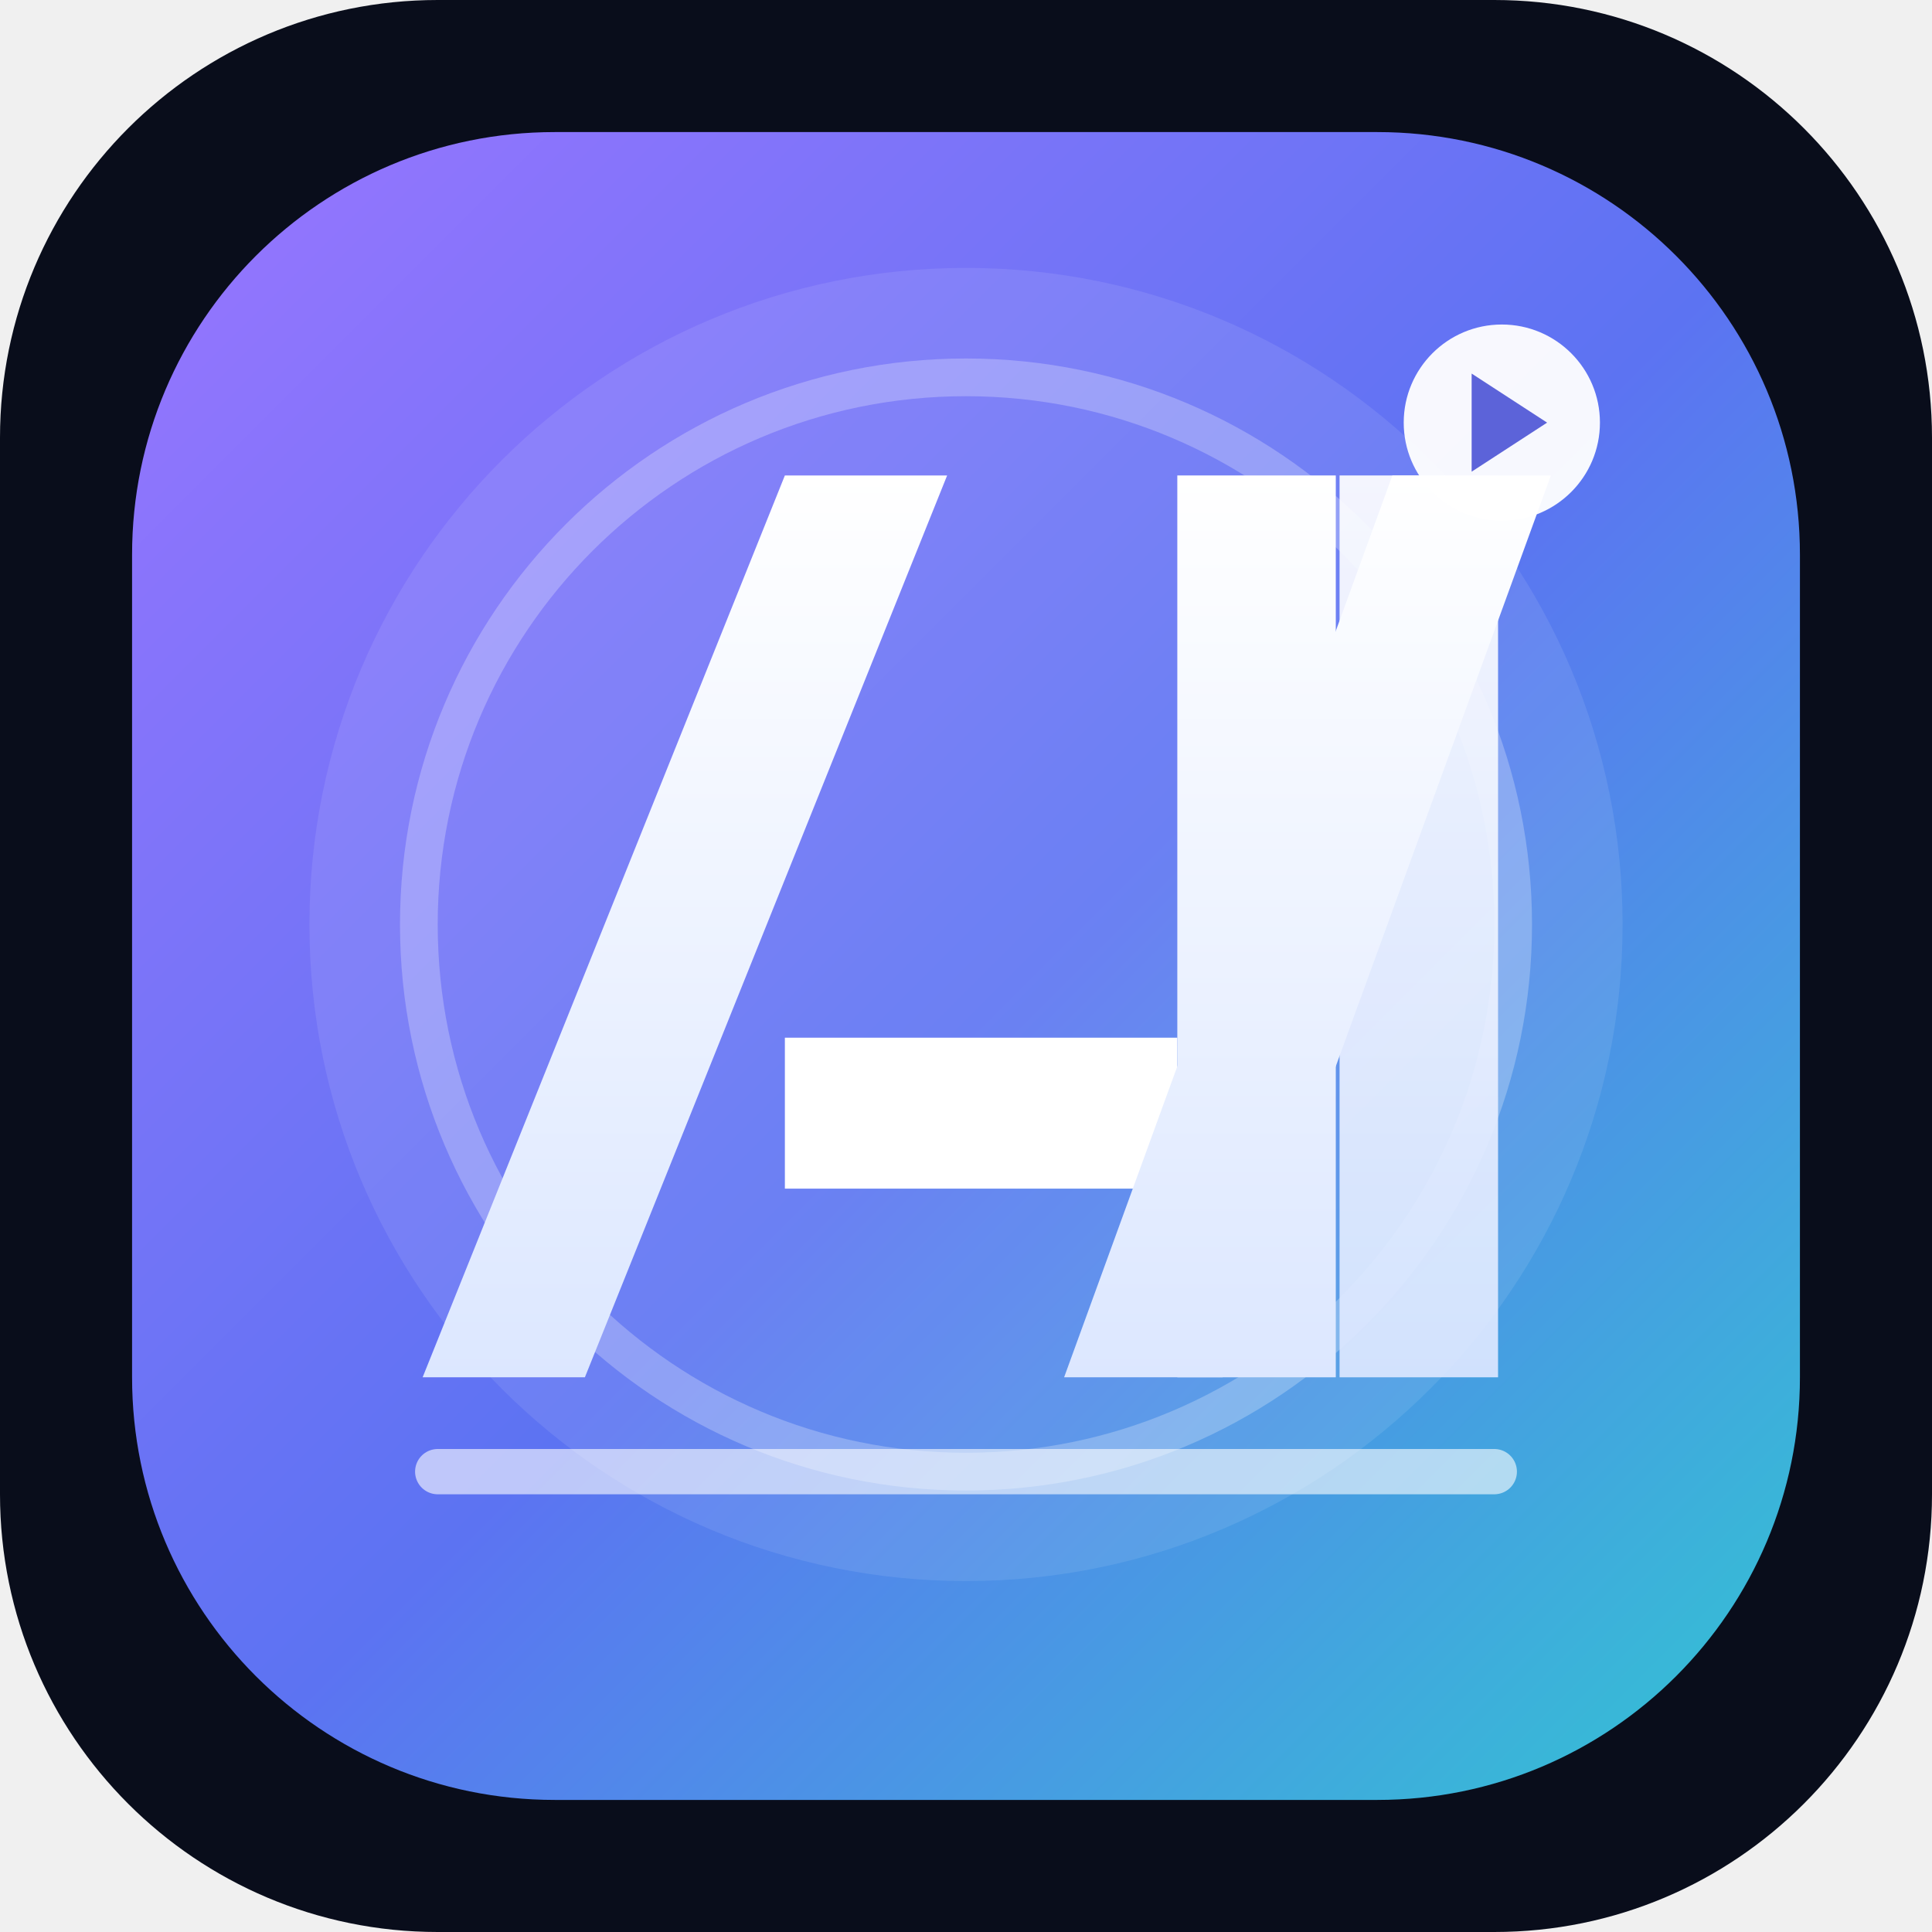
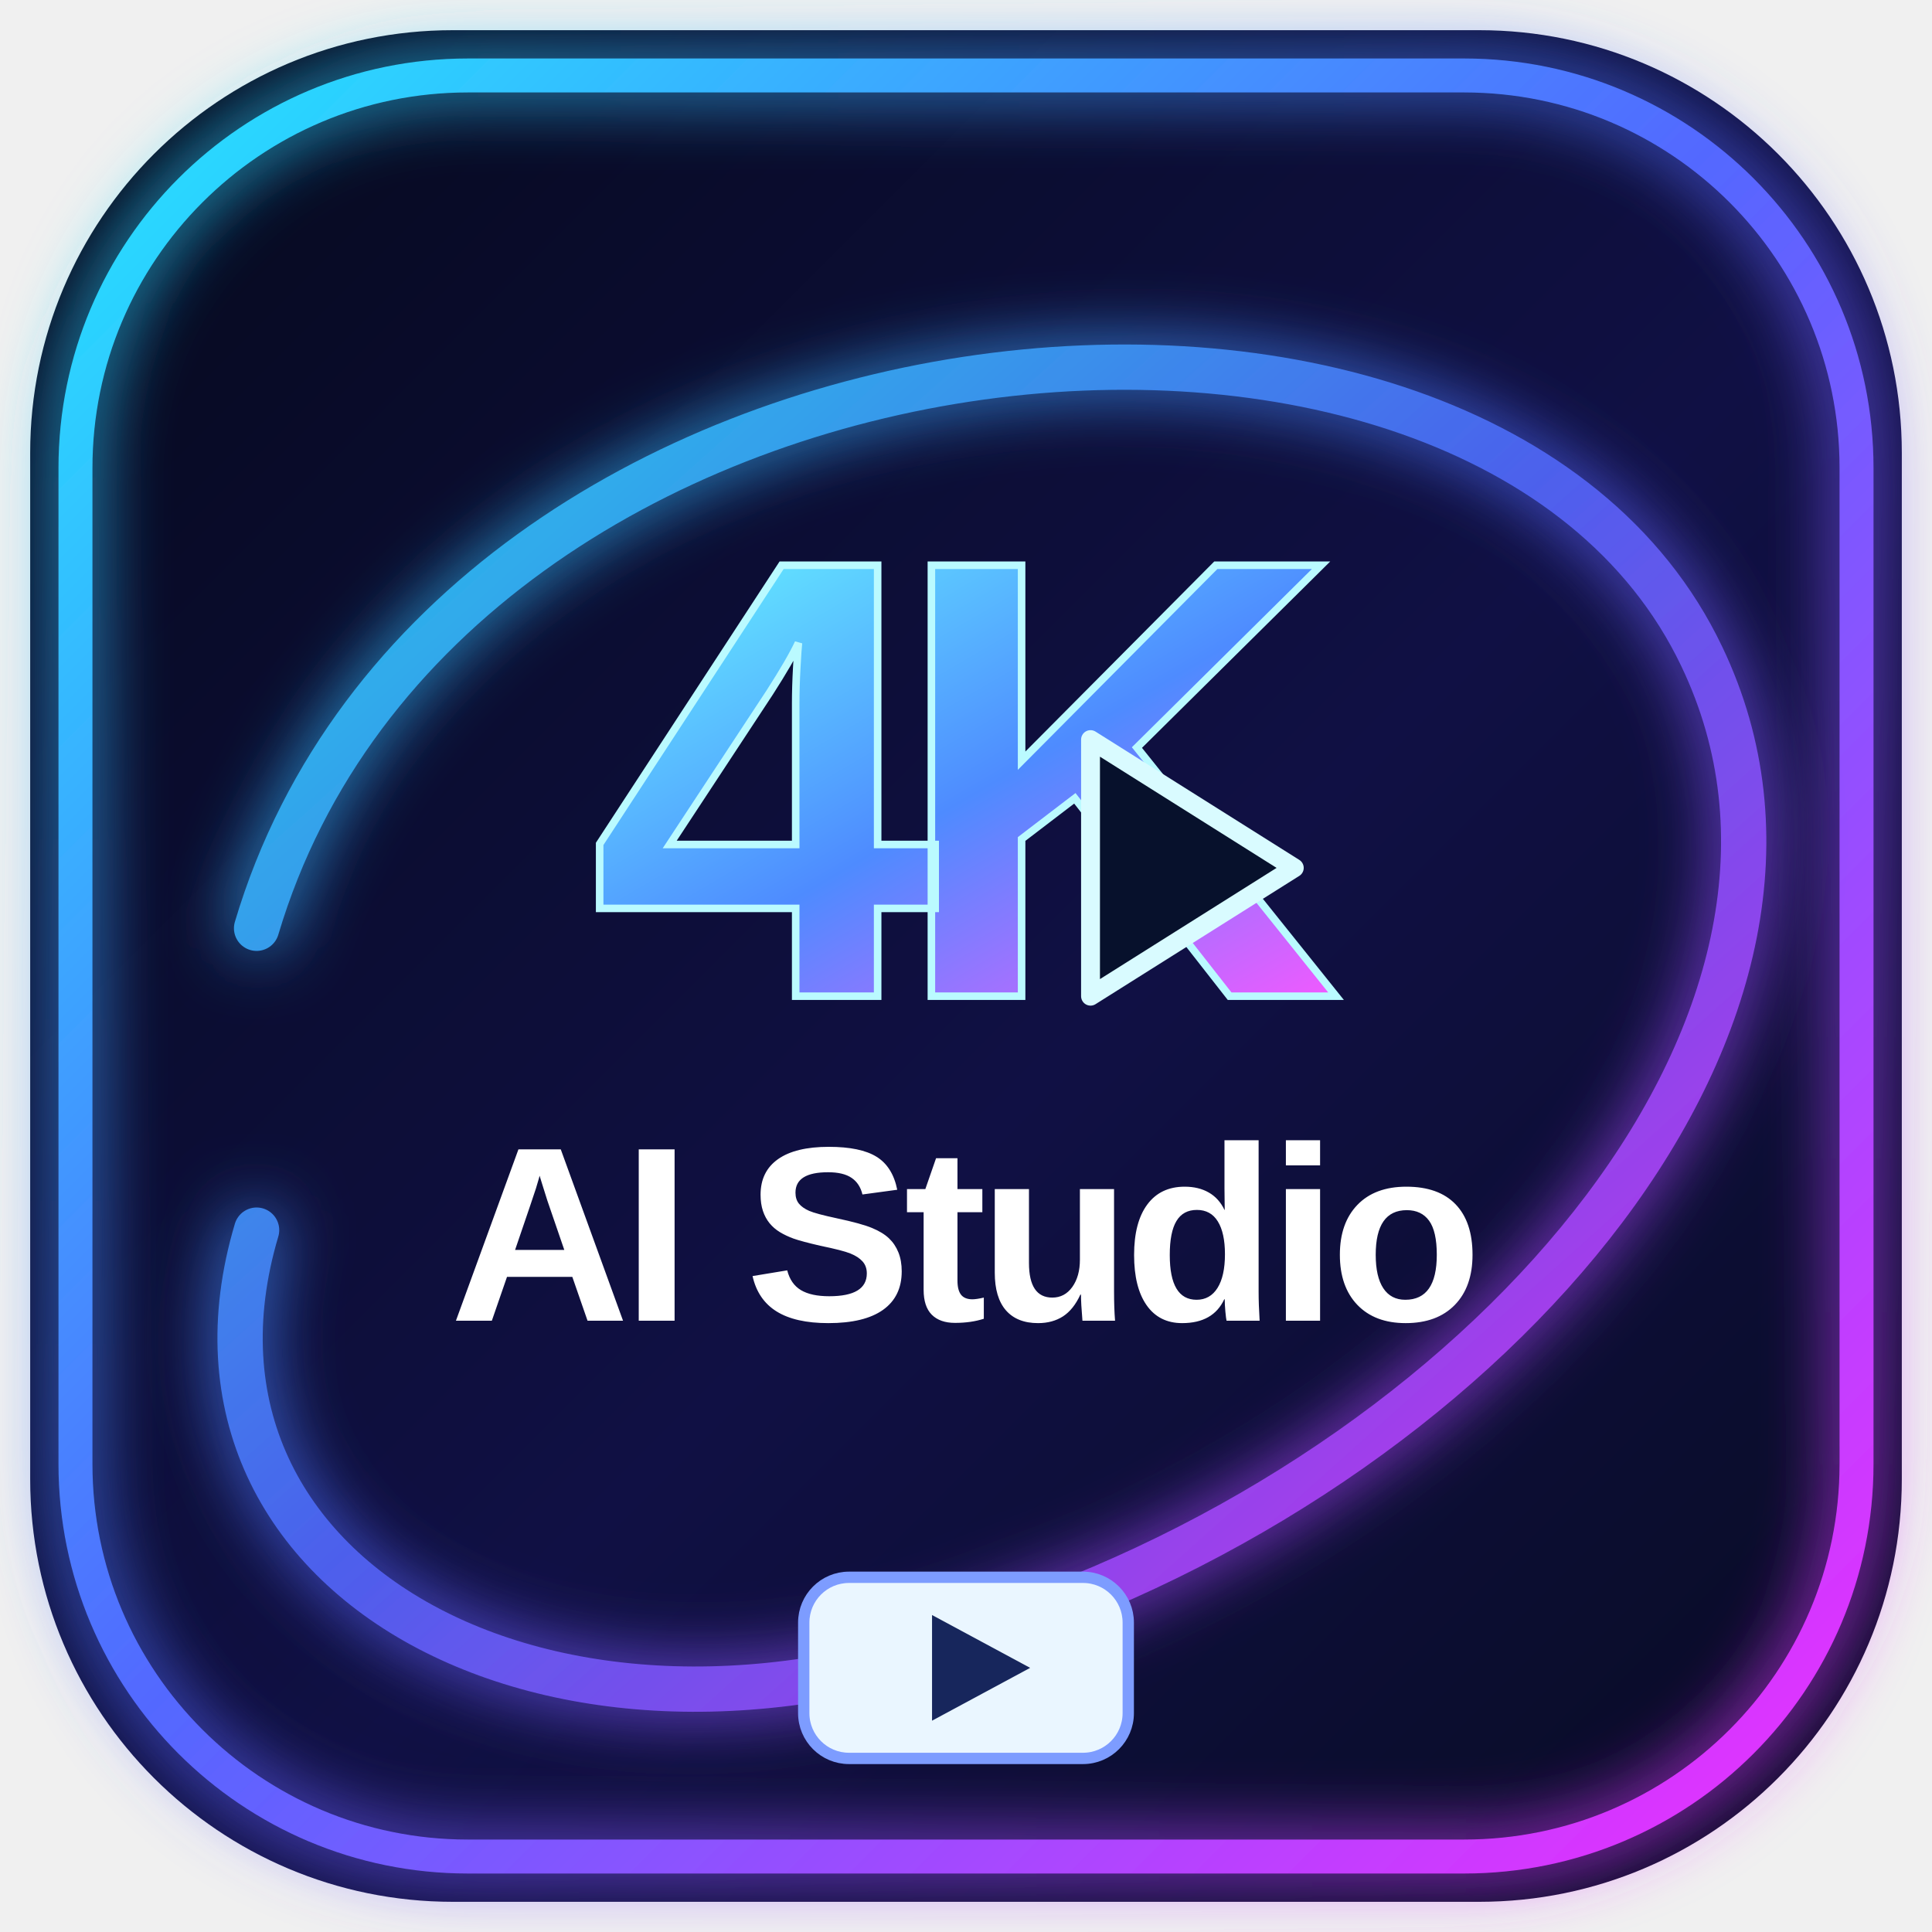
<svg xmlns="http://www.w3.org/2000/svg" viewBox="0 0 512 512">
  <defs>
    <linearGradient id="bg" x1="0" y1="0" x2="1" y2="1">
-       <stop stop-color="#9a75ff" />
-       <stop offset=".52" stop-color="#5c73f2" />
-       <stop offset="1" stop-color="#31c6d2" />
+       <stop stop-color="#05091b" />
+       <stop offset=".55" stop-color="#101044" />
+       <stop offset="1" stop-color="#080b22" />
    </linearGradient>
-     <linearGradient id="shine" x1="0" y1="0" x2="0" y2="1">
-       <stop stop-color="#fff" />
-       <stop offset="1" stop-color="#dce7ff" />
+     <linearGradient id="neon" x1="0" y1="0" x2="1" y2="1">
+       <stop stop-color="#24e8ff" />
+       <stop offset=".48" stop-color="#5368ff" />
+       <stop offset="1" stop-color="#f02cff" />
    </linearGradient>
-     <filter id="shadow" x="-30%" y="-30%" width="160%" height="160%">
-       <feGaussianBlur stdDeviation="12" />
+     <linearGradient id="letters" x1="0" y1="0" x2="1" y2="1">
+       <stop stop-color="#66f6ff" />
+       <stop offset=".52" stop-color="#4e8bff" />
+       <stop offset="1" stop-color="#f05aff" />
+     </linearGradient>
+     <filter id="glow" x="-50%" y="-50%" width="200%" height="200%">
+       <feGaussianBlur stdDeviation="9" result="b" />
+       <feMerge>
+         <feMergeNode in="b" />
+         <feMergeNode in="SourceGraphic" />
+       </feMerge>
    </filter>
  </defs>
-   <rect width="512" height="512" rx="116" fill="#090d1b" />
-   <rect x="35" y="35" width="442" height="442" rx="112" fill="url(#bg)" />
-   <circle cx="256" cy="245" r="174" fill="#fff" opacity=".09" />
-   <circle cx="256" cy="245" r="145" fill="none" stroke="#fff" stroke-width="10" opacity=".25" />
-   <path d="M112 365 208 126h43l-96 239z" fill="url(#shine)" />
-   <path d="M208 275h104v40H208z" fill="#fff" />
-   <path d="M312 126h42v239h-42z" fill="url(#shine)" />
-   <path d="M355 126h42v239h-42z" fill="url(#shine)" opacity=".92" />
-   <path d="M282 365 369 126h42l-87 239z" fill="url(#shine)" />
-   <path d="M116 390h280" stroke="#fff" stroke-width="12" stroke-linecap="round" opacity=".6" />
-   <circle cx="398" cy="112" r="26" fill="#fff" opacity=".95" />
-   <path d="m390 99 20 13-20 13z" fill="#5c63d9" />
+   <rect x="8" y="8" width="496" height="496" rx="112" fill="url(#bg)" />
+   <rect x="20" y="20" width="472" height="472" rx="104" fill="none" stroke="url(#neon)" stroke-width="9" filter="url(#glow)" />
+   <path d="M68 246C118 78 392 50 451 174c45 94-53 211-183 256C151 479 40 420 68 326" fill="none" stroke="url(#neon)" stroke-width="12" stroke-linecap="round" opacity=".9" filter="url(#glow)" />
+   <text x="256" y="264" text-anchor="middle" font-family="Arial,Helvetica,sans-serif" font-size="166" font-weight="900" letter-spacing="-13" fill="url(#letters)" stroke="#bafaff" stroke-width="2">4K</text>
+   <path d="M289 196l54 34-54 34z" fill="#07112c" stroke="#d9fbff" stroke-width="5" stroke-linejoin="round" />
+   <text x="256" y="350" text-anchor="middle" font-family="Arial,Helvetica,sans-serif" font-size="66" font-weight="800" letter-spacing="-2" fill="#fff">AI Studio</text>
+   <path d="M142 400h228" stroke="url(#neon)" stroke-width="7" stroke-linecap="round" filter="url(#glow)" />
+   <rect x="213" y="418" width="86" height="48" rx="12" fill="#eaf6ff" stroke="#7d9cff" stroke-width="3" />
+   <path d="M247 428l26 14-26 14z" fill="#17265c" />
</svg>
